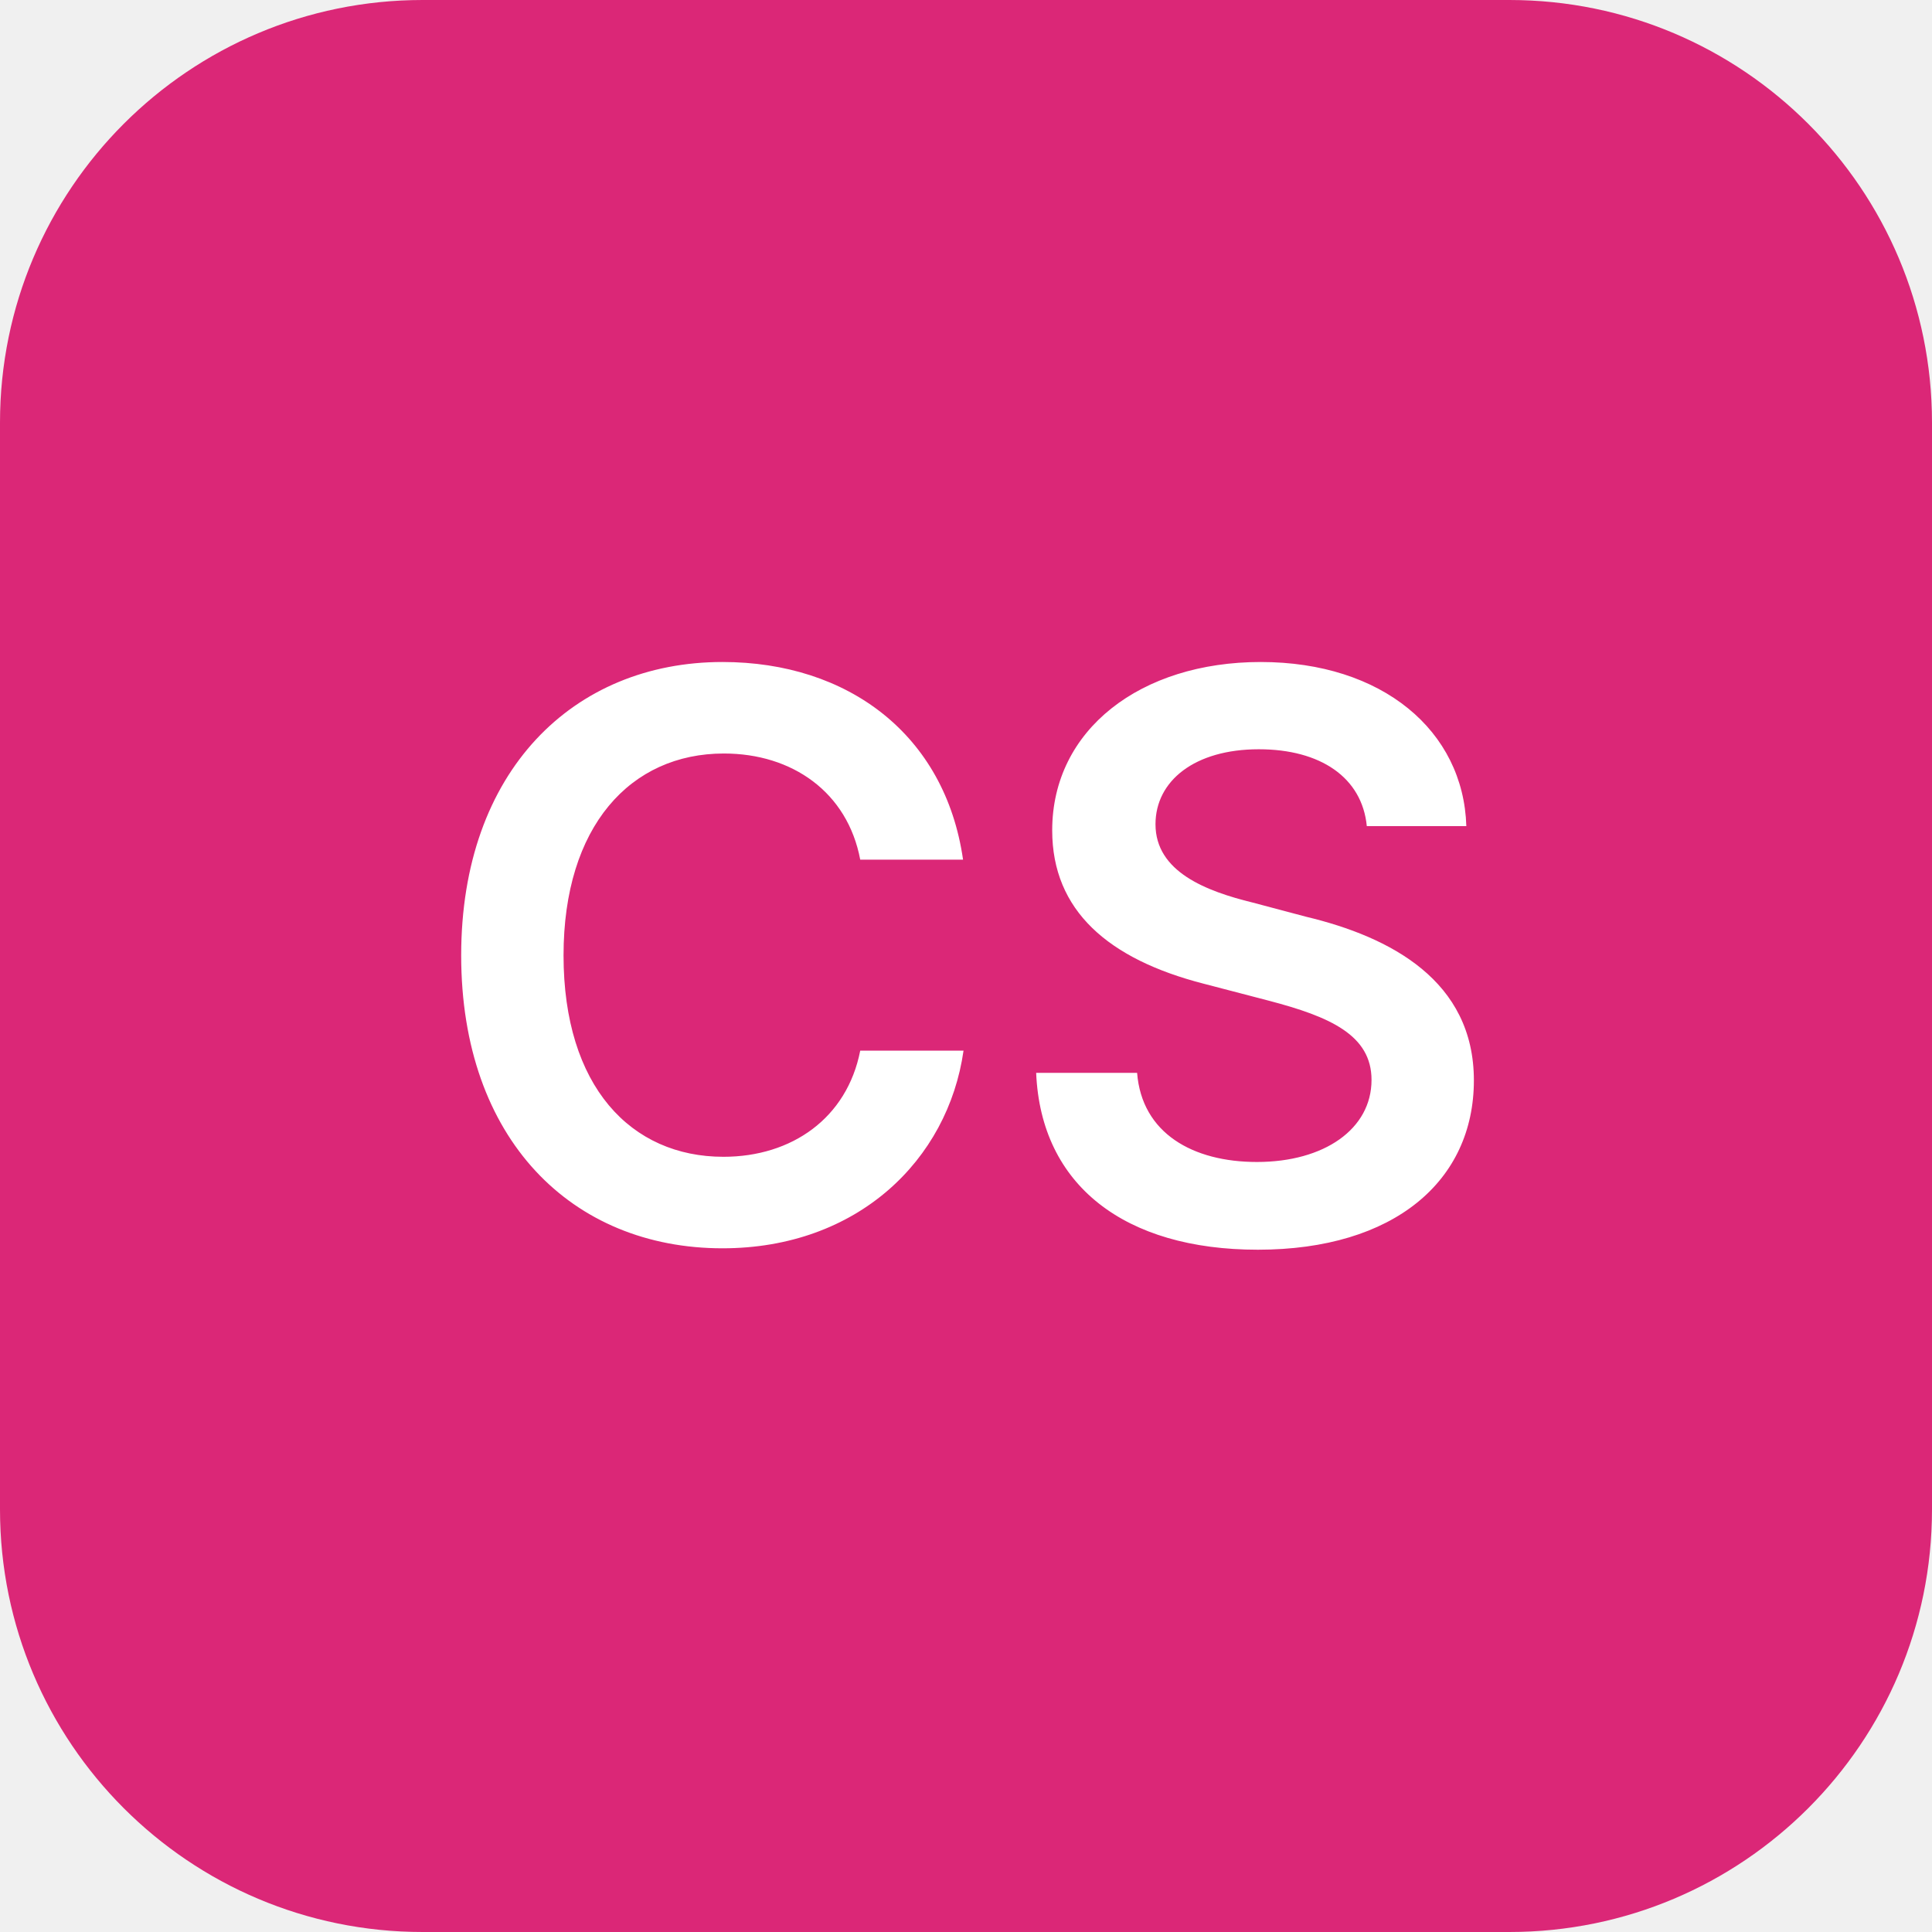
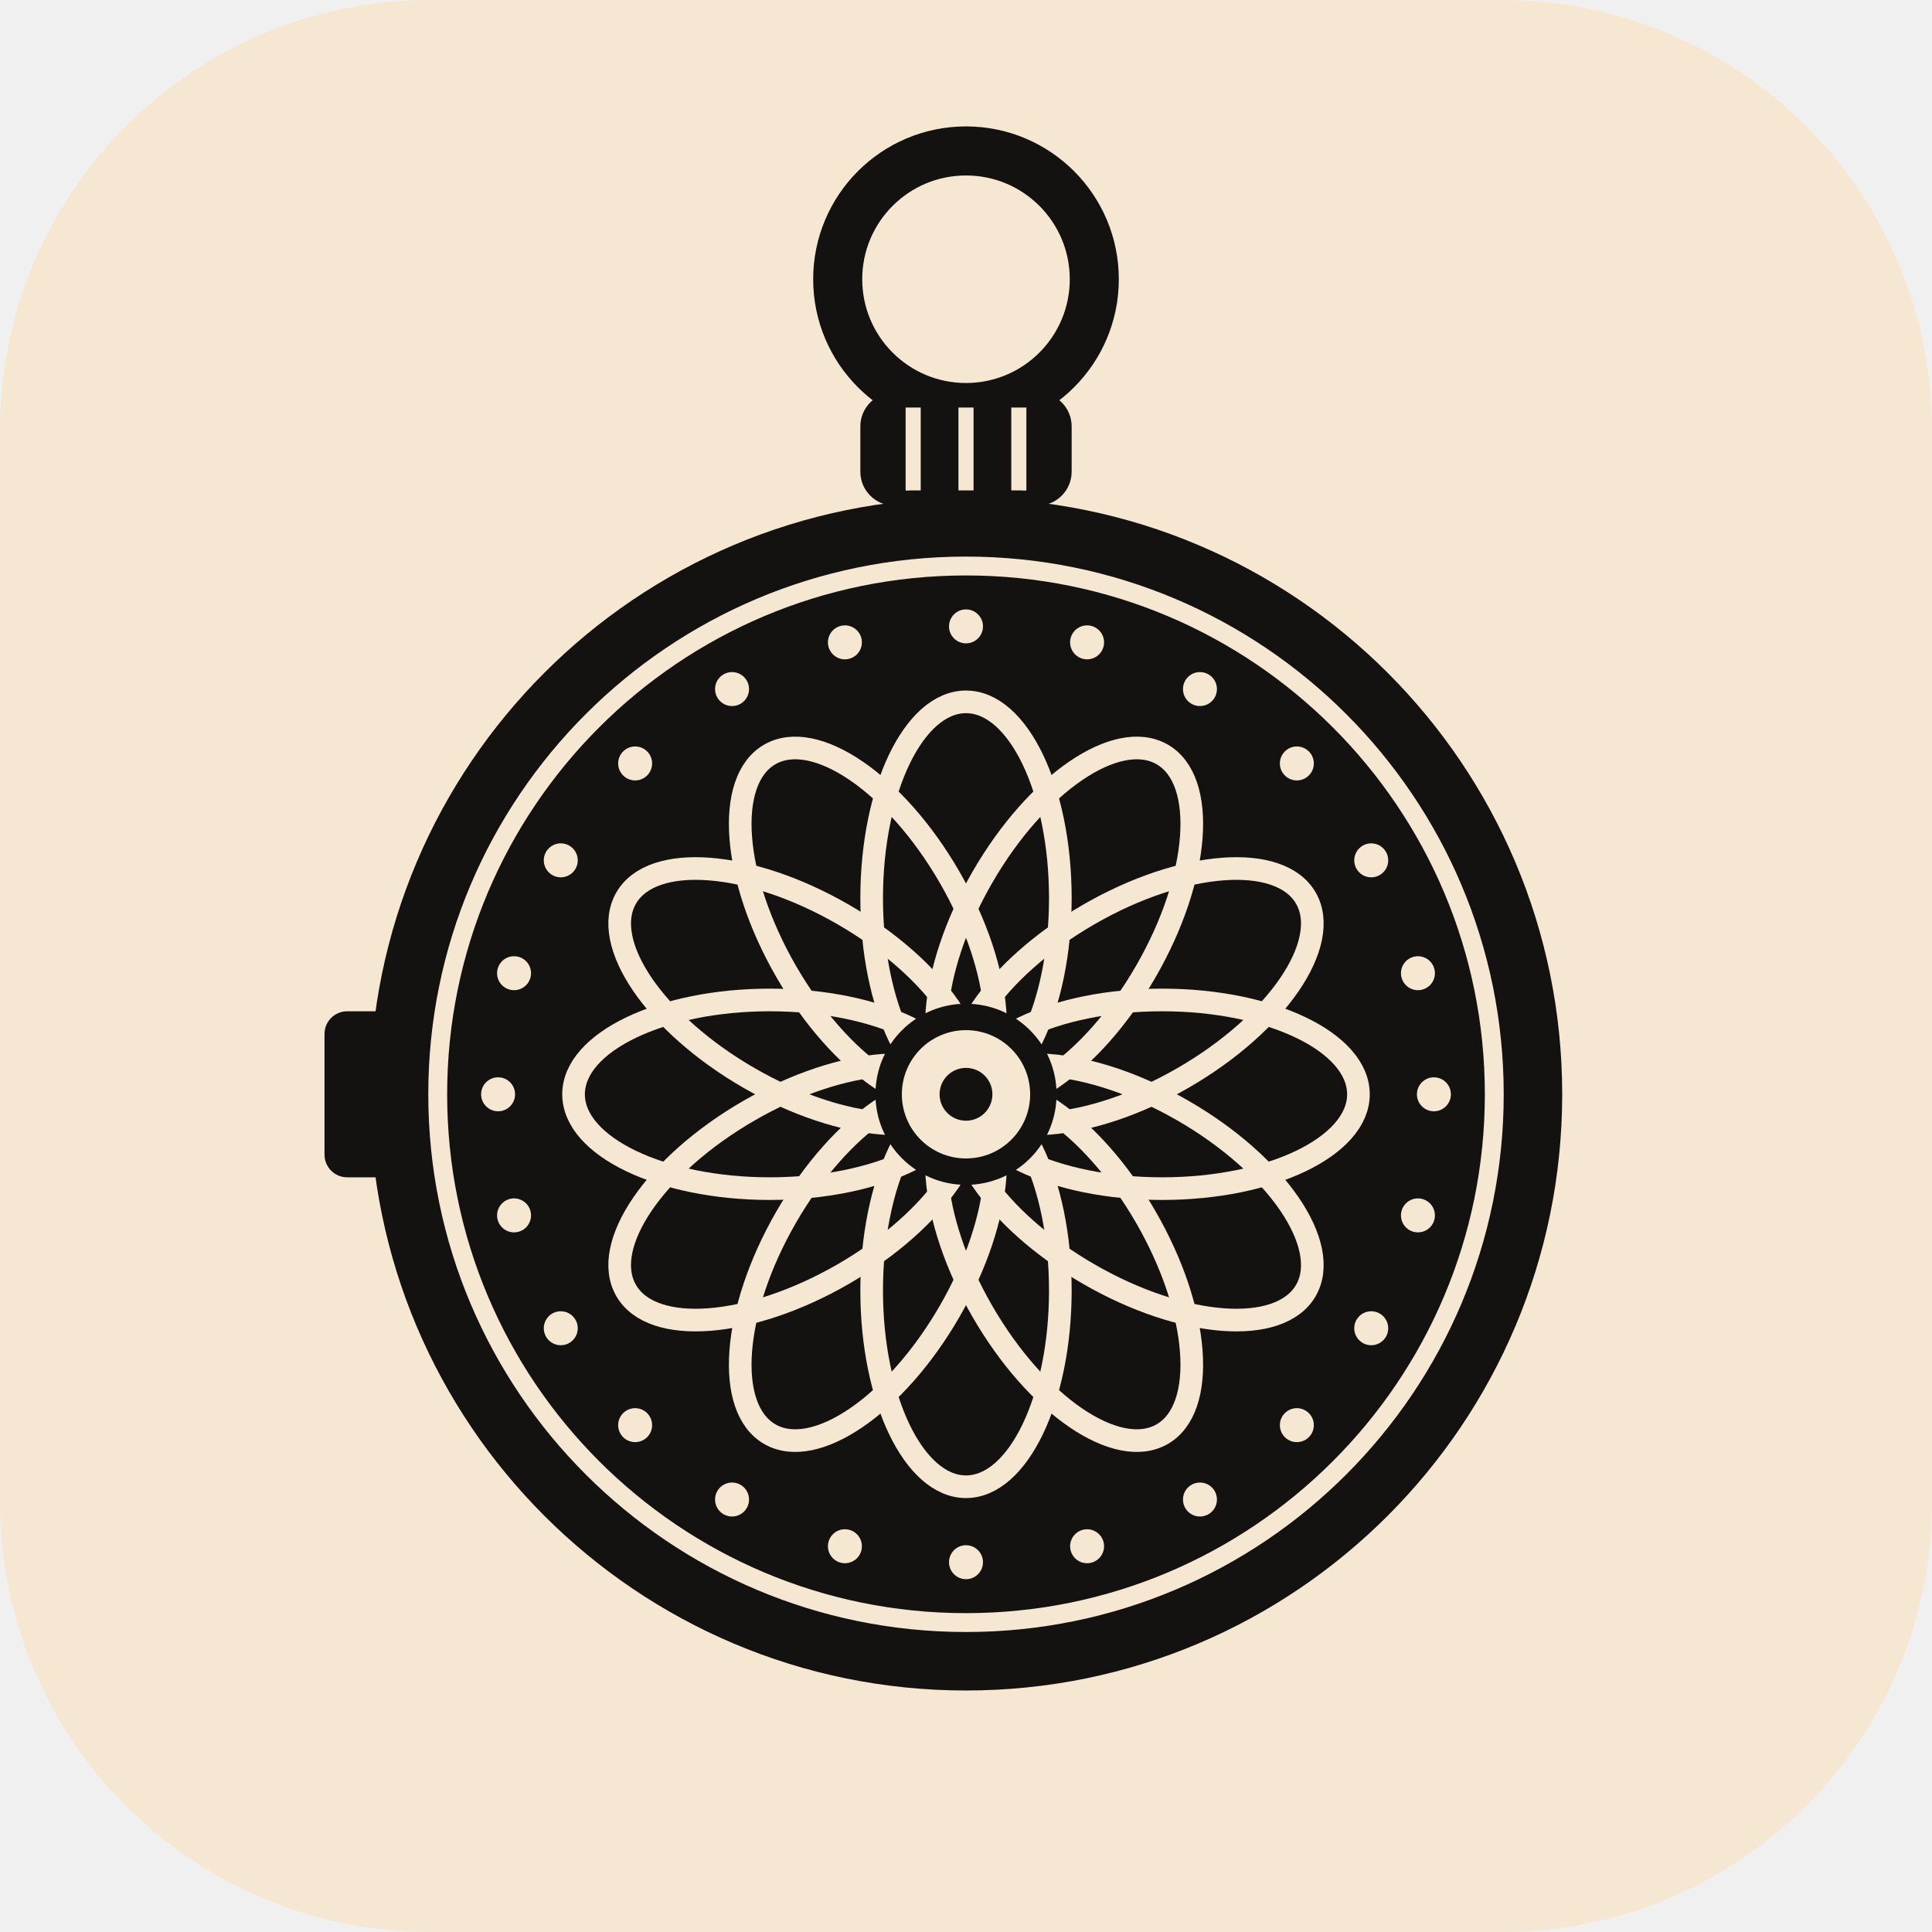
- <svg xmlns="http://www.w3.org/2000/svg" viewBox="0 0 64 64">
-   <rect width="64" height="64" rx="14" fill="#db2777" />
-   <text x="32" y="32" dy="0.35em" text-anchor="middle" font-family="ui-sans-serif, system-ui, -apple-system, sans-serif" font-size="26" font-weight="600" fill="#ffffff">CS</text>
+ <svg xmlns="http://www.w3.org/2000/svg" viewBox="0 0 512 512" width="512" height="512">
+   <rect x="0" y="0" width="512" height="512" rx="114" fill="#F6E7D2" />
+   <circle cx="256" cy="74" r="34" fill="none" stroke="#141210" stroke-width="13" />
+   <rect x="228" y="104" width="56" height="30" rx="9" fill="#141210" />
+   <line x1="242" y1="108" x2="242" y2="130" stroke="#F6E7D2" stroke-width="4" />
+   <line x1="256" y1="108" x2="256" y2="130" stroke="#F6E7D2" stroke-width="4" />
+   <line x1="270" y1="108" x2="270" y2="130" stroke="#F6E7D2" stroke-width="4" />
+   <rect x="241" y="130" width="30" height="8" fill="#141210" />
+   <rect x="86" y="268" width="24" height="44" rx="6" fill="#141210" />
+   <circle cx="256" cy="290" r="158" fill="#141210" />
+   <circle cx="256" cy="290" r="140" fill="none" stroke="#F6E7D2" stroke-width="5" />
+   <circle cx="256" cy="166" r="4.5" fill="#F6E7D2" />
+   <circle cx="288.09" cy="170.23" r="4.5" fill="#F6E7D2" />
+   <circle cx="318" cy="182.61" r="4.5" fill="#F6E7D2" />
+   <circle cx="343.68" cy="202.32" r="4.5" fill="#F6E7D2" />
+   <circle cx="363.39" cy="228" r="4.5" fill="#F6E7D2" />
+   <circle cx="375.77" cy="257.91" r="4.5" fill="#F6E7D2" />
+   <circle cx="380" cy="290" r="4.5" fill="#F6E7D2" />
+   <circle cx="375.77" cy="322.09" r="4.5" fill="#F6E7D2" />
+   <circle cx="363.39" cy="352" r="4.5" fill="#F6E7D2" />
+   <circle cx="343.68" cy="377.68" r="4.5" fill="#F6E7D2" />
+   <circle cx="318" cy="397.39" r="4.5" fill="#F6E7D2" />
+   <circle cx="288.09" cy="409.77" r="4.5" fill="#F6E7D2" />
+   <circle cx="256" cy="414" r="4.5" fill="#F6E7D2" />
+   <circle cx="223.91" cy="409.77" r="4.5" fill="#F6E7D2" />
+   <circle cx="194" cy="397.39" r="4.5" fill="#F6E7D2" />
+   <circle cx="168.32" cy="377.68" r="4.5" fill="#F6E7D2" />
+   <circle cx="148.61" cy="352" r="4.5" fill="#F6E7D2" />
+   <circle cx="136.23" cy="322.09" r="4.5" fill="#F6E7D2" />
+   <circle cx="132" cy="290" r="4.5" fill="#F6E7D2" />
+   <circle cx="136.23" cy="257.91" r="4.5" fill="#F6E7D2" />
+   <circle cx="148.61" cy="228" r="4.5" fill="#F6E7D2" />
+   <circle cx="168.32" cy="202.32" r="4.5" fill="#F6E7D2" />
+   <circle cx="194" cy="182.61" r="4.5" fill="#F6E7D2" />
+   <circle cx="223.91" cy="170.23" r="4.5" fill="#F6E7D2" />
+   <ellipse cx="0" cy="-52" rx="25" ry="52" fill="none" stroke="#F6E7D2" stroke-width="6" transform="translate(256 290) rotate(0)" />
+   <ellipse cx="0" cy="-52" rx="25" ry="52" fill="none" stroke="#F6E7D2" stroke-width="6" transform="translate(256 290) rotate(30)" />
+   <ellipse cx="0" cy="-52" rx="25" ry="52" fill="none" stroke="#F6E7D2" stroke-width="6" transform="translate(256 290) rotate(60)" />
+   <ellipse cx="0" cy="-52" rx="25" ry="52" fill="none" stroke="#F6E7D2" stroke-width="6" transform="translate(256 290) rotate(90)" />
+   <ellipse cx="0" cy="-52" rx="25" ry="52" fill="none" stroke="#F6E7D2" stroke-width="6" transform="translate(256 290) rotate(120)" />
+   <ellipse cx="0" cy="-52" rx="25" ry="52" fill="none" stroke="#F6E7D2" stroke-width="6" transform="translate(256 290) rotate(150)" />
+   <ellipse cx="0" cy="-52" rx="25" ry="52" fill="none" stroke="#F6E7D2" stroke-width="6" transform="translate(256 290) rotate(180)" />
+   <ellipse cx="0" cy="-52" rx="25" ry="52" fill="none" stroke="#F6E7D2" stroke-width="6" transform="translate(256 290) rotate(210)" />
+   <ellipse cx="0" cy="-52" rx="25" ry="52" fill="none" stroke="#F6E7D2" stroke-width="6" transform="translate(256 290) rotate(240)" />
+   <ellipse cx="0" cy="-52" rx="25" ry="52" fill="none" stroke="#F6E7D2" stroke-width="6" transform="translate(256 290) rotate(270)" />
+   <ellipse cx="0" cy="-52" rx="25" ry="52" fill="none" stroke="#F6E7D2" stroke-width="6" transform="translate(256 290) rotate(300)" />
+   <ellipse cx="0" cy="-52" rx="25" ry="52" fill="none" stroke="#F6E7D2" stroke-width="6" transform="translate(256 290) rotate(330)" />
+   <circle cx="256" cy="290" r="24" fill="#141210" />
+   <circle cx="256" cy="290" r="17" fill="#F6E7D2" />
+   <circle cx="256" cy="290" r="7" fill="#141210" />
</svg>
